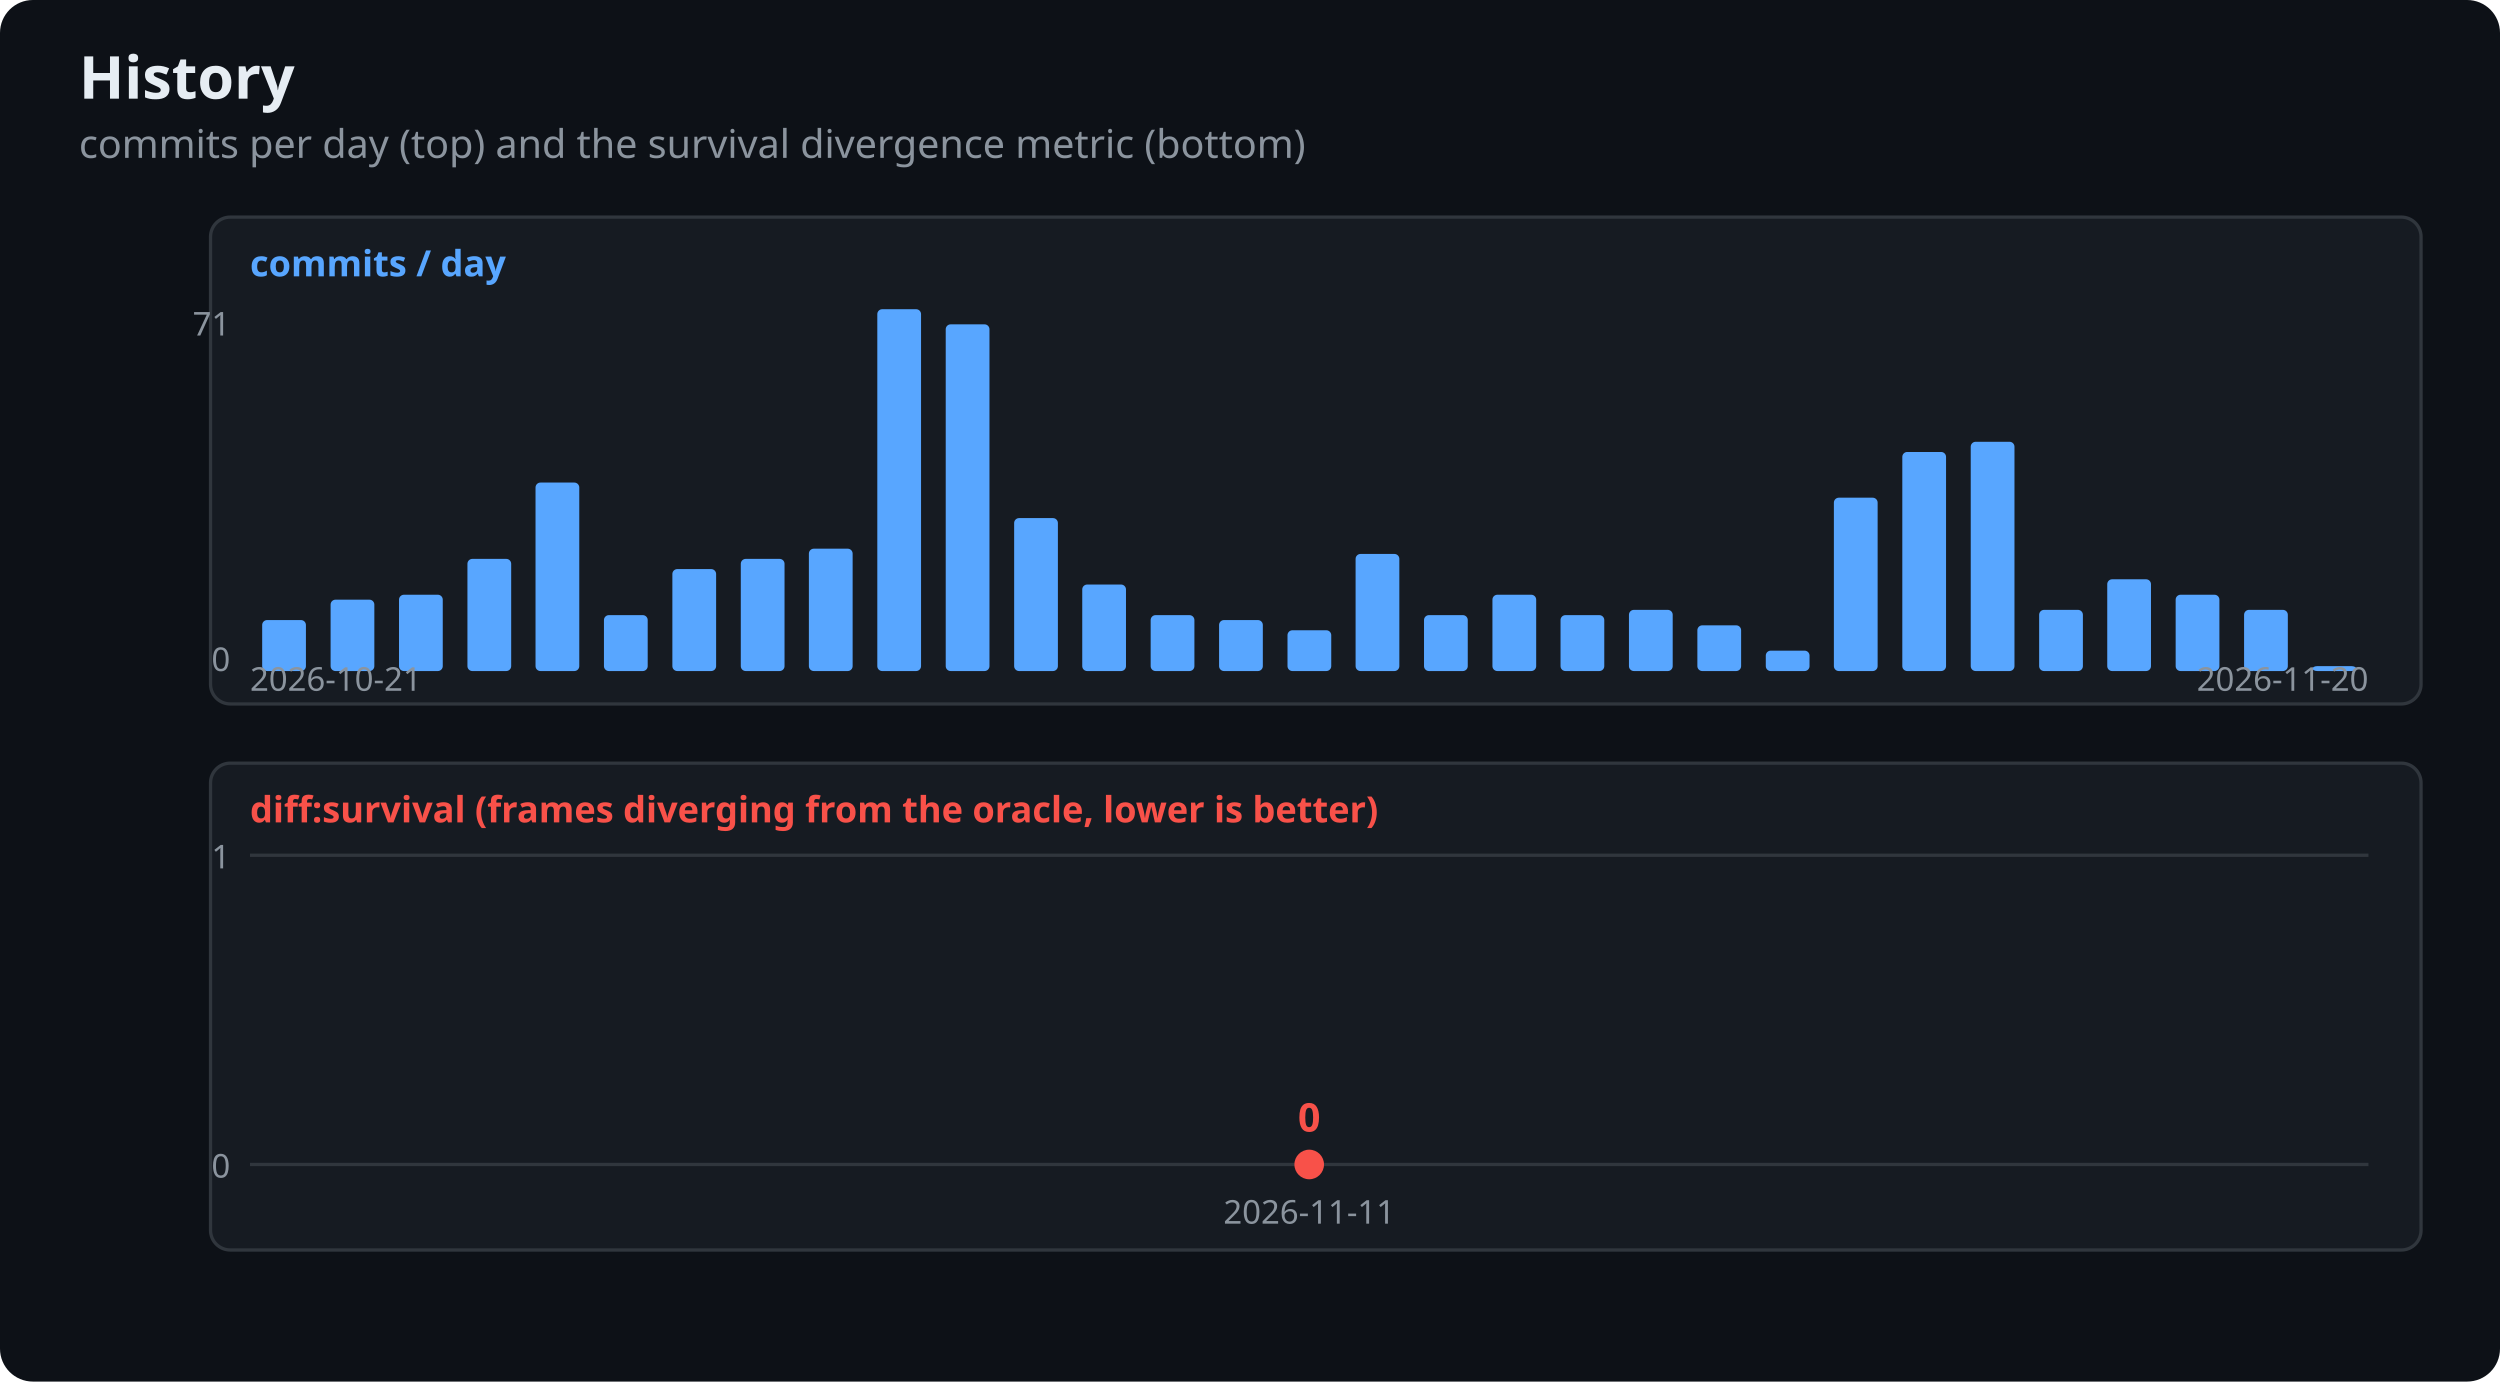
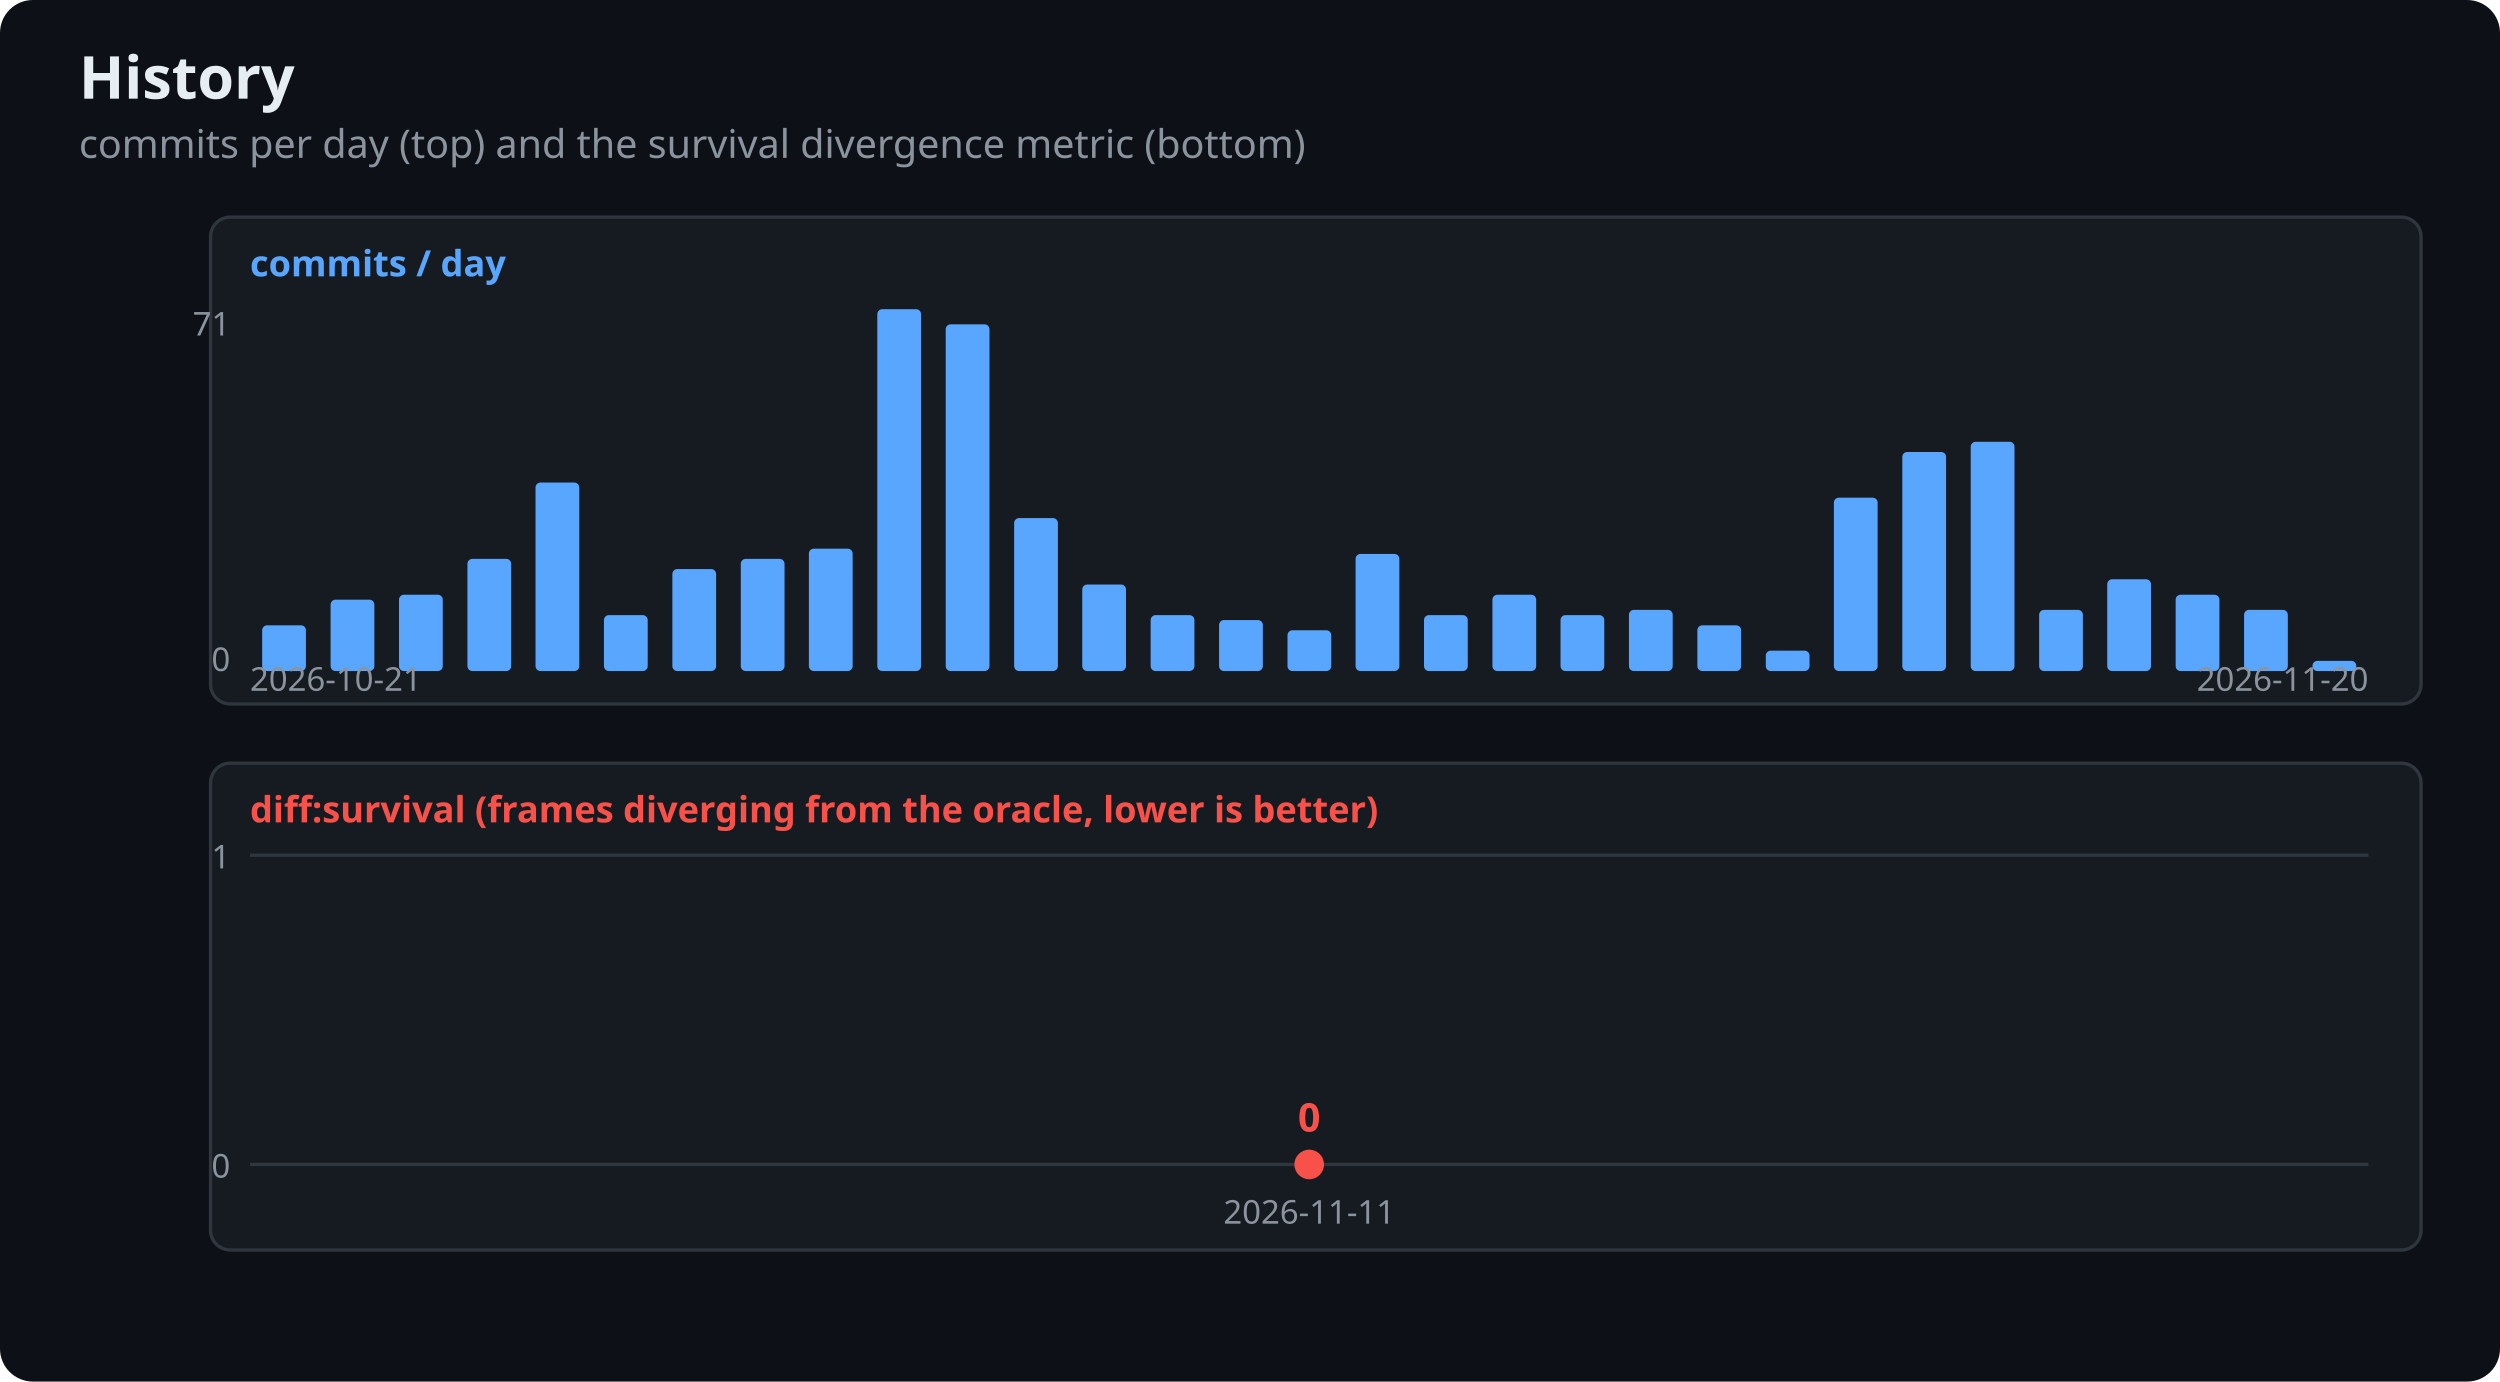
<svg xmlns="http://www.w3.org/2000/svg" width="760" height="420" viewBox="0 0 760 420" font-family="Segoe UI,Ubuntu,sans-serif">
  <rect width="760" height="420" rx="10" fill="#0d1117" />
  <text x="24" y="30" fill="#e6edf3" font-size="18" font-weight="600">History</text>
  <text x="24" y="48" fill="#8b949e" font-size="12">commits per day (top) and the survival divergence metric (bottom)</text>
  <rect x="64" y="66" width="672" height="148" fill="#161b22" stroke="#30363d" rx="6" />
  <text x="76" y="84" fill="#58a6ff" font-size="11" font-weight="600">commits / day</text>
-   <rect x="79.7" y="188.5" width="13.3" height="15.5" fill="#58a6ff" rx="1.5" />
+   <rect x="79.7" y="190.1" width="13.3" height="13.9" fill="#58a6ff" rx="1.5" />
  <rect x="100.5" y="182.3" width="13.3" height="21.7" fill="#58a6ff" rx="1.5" />
  <rect x="121.3" y="180.8" width="13.3" height="23.2" fill="#58a6ff" rx="1.5" />
  <rect x="142.1" y="169.9" width="13.3" height="34.1" fill="#58a6ff" rx="1.5" />
  <rect x="162.8" y="146.7" width="13.3" height="57.3" fill="#58a6ff" rx="1.5" />
  <rect x="183.6" y="187.0" width="13.3" height="17.0" fill="#58a6ff" rx="1.5" />
  <rect x="204.4" y="173.0" width="13.3" height="31.0" fill="#58a6ff" rx="1.5" />
  <rect x="225.2" y="169.9" width="13.3" height="34.1" fill="#58a6ff" rx="1.5" />
  <rect x="245.9" y="166.8" width="13.3" height="37.2" fill="#58a6ff" rx="1.5" />
  <rect x="266.7" y="94.0" width="13.3" height="110.0" fill="#58a6ff" rx="1.5" />
  <rect x="287.5" y="98.6" width="13.3" height="105.4" fill="#58a6ff" rx="1.5" />
  <rect x="308.3" y="157.5" width="13.3" height="46.5" fill="#58a6ff" rx="1.5" />
  <rect x="329.0" y="177.7" width="13.3" height="26.3" fill="#58a6ff" rx="1.5" />
  <rect x="349.8" y="187.0" width="13.3" height="17.0" fill="#58a6ff" rx="1.5" />
  <rect x="370.6" y="188.5" width="13.3" height="15.5" fill="#58a6ff" rx="1.5" />
  <rect x="391.4" y="191.6" width="13.3" height="12.4" fill="#58a6ff" rx="1.5" />
  <rect x="412.1" y="168.4" width="13.3" height="35.6" fill="#58a6ff" rx="1.5" />
  <rect x="432.9" y="187.0" width="13.3" height="17.0" fill="#58a6ff" rx="1.5" />
  <rect x="453.7" y="180.8" width="13.3" height="23.2" fill="#58a6ff" rx="1.5" />
  <rect x="474.4" y="187.0" width="13.3" height="17.0" fill="#58a6ff" rx="1.5" />
  <rect x="495.2" y="185.4" width="13.3" height="18.6" fill="#58a6ff" rx="1.5" />
  <rect x="516.0" y="190.1" width="13.3" height="13.9" fill="#58a6ff" rx="1.5" />
  <rect x="536.8" y="197.8" width="13.3" height="6.2" fill="#58a6ff" rx="1.5" />
  <rect x="557.5" y="151.3" width="13.3" height="52.7" fill="#58a6ff" rx="1.5" />
  <rect x="578.3" y="137.4" width="13.3" height="66.6" fill="#58a6ff" rx="1.5" />
  <rect x="599.1" y="134.3" width="13.3" height="69.7" fill="#58a6ff" rx="1.5" />
  <rect x="619.9" y="185.4" width="13.3" height="18.6" fill="#58a6ff" rx="1.5" />
  <rect x="640.6" y="176.1" width="13.3" height="27.9" fill="#58a6ff" rx="1.5" />
  <rect x="661.4" y="180.8" width="13.3" height="23.2" fill="#58a6ff" rx="1.5" />
  <rect x="682.2" y="185.4" width="13.3" height="18.6" fill="#58a6ff" rx="1.5" />
-   <rect x="703.0" y="202.5" width="13.3" height="1.5" fill="#58a6ff" rx="1.5" />
+   <rect x="703.0" y="200.9" width="13.3" height="3.1" fill="#58a6ff" rx="1.5" />
  <text x="70" y="102" fill="#8b949e" font-size="10" text-anchor="end">71</text>
  <text x="70" y="204" fill="#8b949e" font-size="10" text-anchor="end">0</text>
  <text x="76" y="210" fill="#8b949e" font-size="10">2026-10-21</text>
  <text x="720" y="210" fill="#8b949e" font-size="10" text-anchor="end">2026-11-20</text>
  <rect x="64" y="232" width="672" height="148" fill="#161b22" stroke="#30363d" rx="6" />
  <text x="76" y="250" fill="#f85149" font-size="11" font-weight="600">diff:survival (frames diverging from the oracle, lower is better)</text>
  <line x1="76" y1="354.0" x2="720" y2="354.0" stroke="#30363d" stroke-width="1" />
  <text x="70" y="358.0" fill="#8b949e" font-size="10" text-anchor="end">0</text>
  <line x1="76" y1="260.0" x2="720" y2="260.0" stroke="#30363d" stroke-width="1" />
  <text x="70" y="264.0" fill="#8b949e" font-size="10" text-anchor="end">1</text>
  <circle cx="398.0" cy="354.0" r="4.5" fill="#f85149" />
  <text x="398.0" y="344.0" fill="#f85149" font-size="12" font-weight="600" text-anchor="middle">0</text>
  <text x="398.0" y="372" fill="#8b949e" font-size="10" text-anchor="middle">2026-11-11</text>
</svg>
